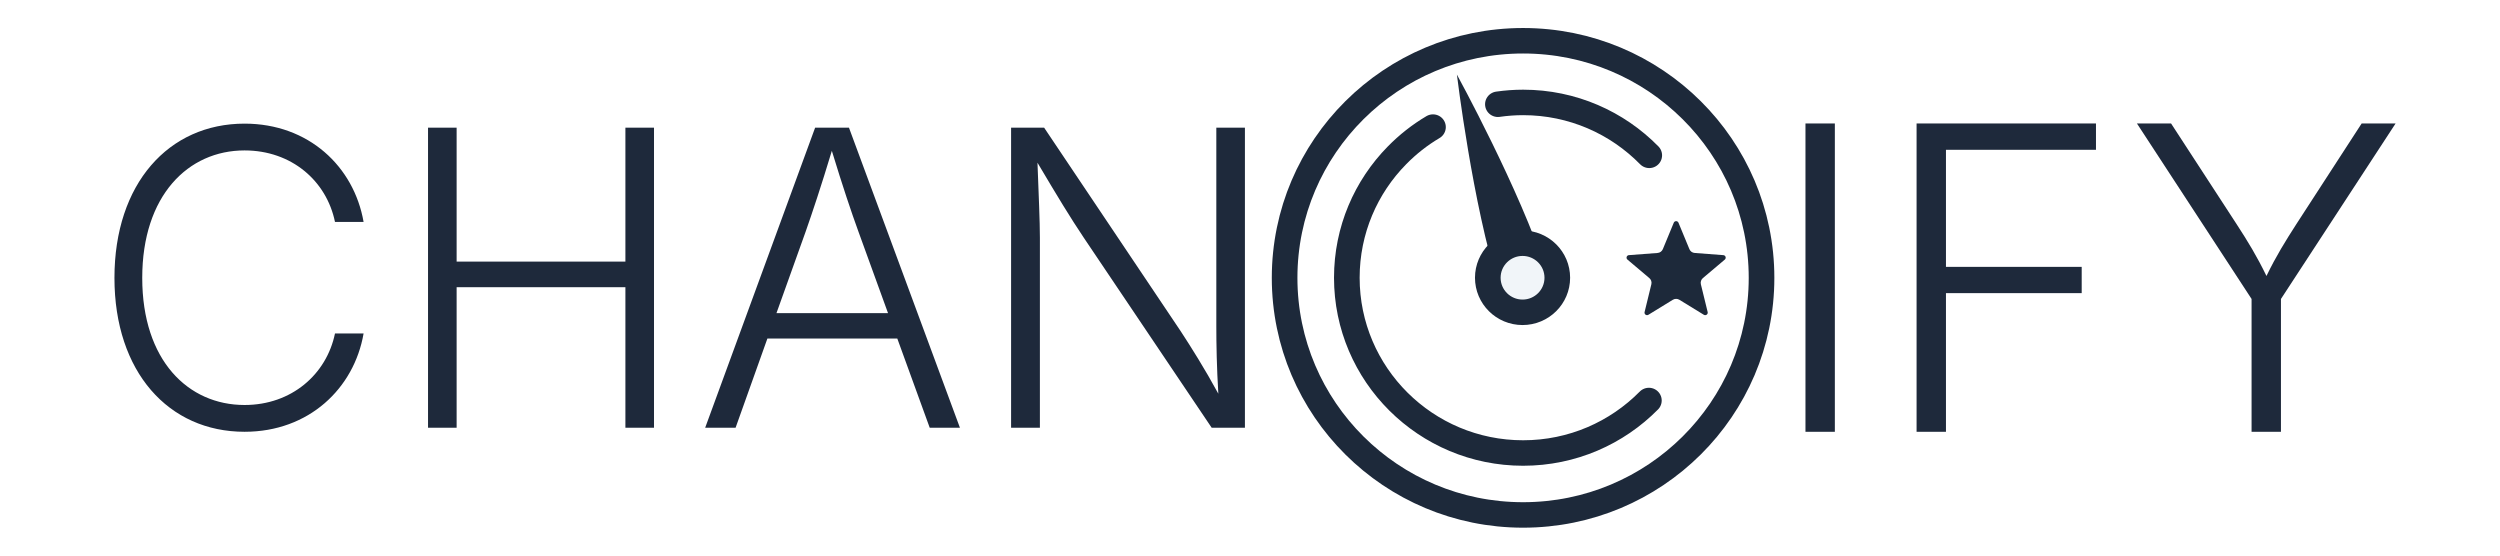
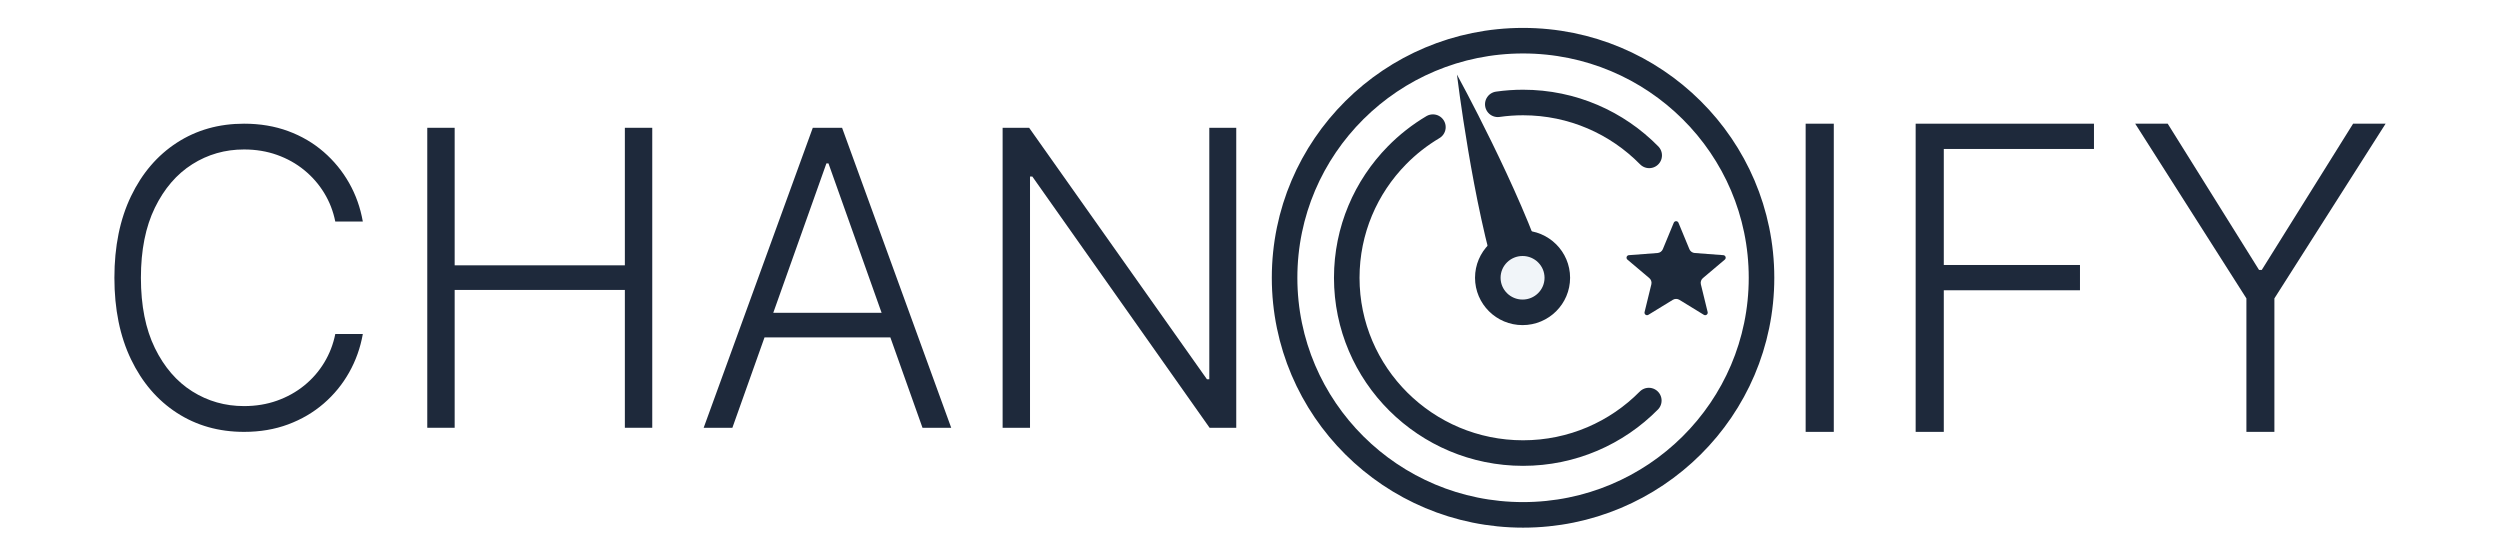
<svg xmlns="http://www.w3.org/2000/svg" width="100%" height="100%" viewBox="0 0 4500 1000" version="1.1" xml:space="preserve" style="fill-rule:evenodd;clip-rule:evenodd;stroke-linecap:round;stroke-linejoin:round;stroke-miterlimit:1.5;">
-   <g transform="matrix(1,0,0,1,-75930,-57776.4)">
-     <g id="Final-Logo" transform="matrix(2.16157,0,0,0.480348,75930,57147.1)">
-       <rect x="0" y="1309.96" width="2081.82" height="2081.82" style="fill:none;" />
-       <g transform="matrix(0.274091,0,0,1.33729,-15764.8,-57876.2)">
-         <g transform="matrix(1.08422,0,0,1,-4866.58,0)">
-           <g transform="matrix(1155.81,0,0,1155.81,61113.3,45457)">
-                     </g>
-           <text x="57784.2px" y="45457px" style="font-family:'Inter-Light', 'Inter';font-weight:300;font-size:1155.81px;fill:rgb(30,41,59);">CHAN</text>
-         </g>
-       </g>
-       <g transform="matrix(0.281586,0,0,1.37385,-14801.7,-59523)">
-         <g transform="matrix(1.08422,0,0,1,-4866.58,0)">
-           <g transform="matrix(1155.81,0,0,1155.81,59510.5,45457)">
-                     </g>
-           <text x="57784.2px" y="45457px" style="font-family:'Inter-Light', 'Inter';font-weight:300;font-size:1155.81px;fill:rgb(30,41,59);">IFY</text>
-         </g>
-       </g>
-       <g transform="matrix(0.946577,0,0,1.20104,982.885,-602.111)">
-         <g transform="matrix(0.546844,0,0,1.92829,-40778.1,-105757)">
-           <circle cx="75121.3" cy="56120.2" r="383.627" style="fill:none;stroke:rgb(29,41,58);stroke-width:41.23px;" />
-         </g>
-         <g transform="matrix(0.404279,0,0,1.42557,-30068.4,-77544.6)">
-           <path d="M75066.4,55740.5C75084.3,55737.9 75102.7,55736.5 75121.3,55736.5C75228.9,55736.5 75326.1,55780.9 75395.8,55852.3" style="fill:none;stroke:rgb(29,41,58);stroke-width:55.77px;" />
-         </g>
-         <g transform="matrix(0.404279,0,0,1.42557,-30068.4,-77544.6)">
-           <path d="M75395,56388.9C75325.4,56459.8 75228.5,56503.8 75121.3,56503.8C74909.6,56503.8 74737.7,56331.9 74737.7,56120.2C74737.7,56016 74779.3,55921.4 74846.9,55852.3C74870.1,55828.5 74896.4,55807.6 74925.2,55790.5" style="fill:none;stroke:rgb(29,41,58);stroke-width:55.77px;" />
-         </g>
-         <g transform="matrix(0.178504,0,0,0.629441,-4063.96,-6800.67)">
-           <path d="M25198.7,14437.6C25200.6,14433 25205.2,14429.9 25210.2,14429.9C25215.3,14429.9 25219.9,14433 25221.8,14437.6L25275.7,14568.7C25277.8,14573.9 25281.4,14578.5 25286,14581.9C25290.6,14585.2 25296.1,14587.2 25301.8,14587.6L25443,14598.4C25448.1,14598.8 25452.4,14602.2 25454,14607C25455.5,14611.8 25454,14617.1 25450.2,14620.4L25342.2,14712.1C25337.9,14715.8 25334.6,14720.6 25332.9,14726C25331.1,14731.5 25330.9,14737.3 25332.2,14742.8L25365.7,14880.5C25366.9,14885.4 25365,14890.6 25360.9,14893.5C25356.8,14896.5 25351.3,14896.7 25347,14894.1L25226.4,14819.7C25221.5,14816.7 25215.9,14815.1 25210.2,14815.1C25204.5,14815.1 25198.9,14816.7 25194.1,14819.7L25073.5,14894.1C25069.2,14896.7 25063.7,14896.5 25059.6,14893.5C25055.5,14890.6 25053.6,14885.4 25054.8,14880.5L25088.2,14742.8C25089.6,14737.3 25089.3,14731.5 25087.6,14726C25085.8,14720.6 25082.6,14715.8 25078.2,14712.1L24970.3,14620.4C24966.4,14617.1 24964.9,14611.8 24966.5,14607C24968,14602.2 24972.4,14598.8 24977.4,14598.4L25118.7,14587.6C25124.4,14587.2 25129.8,14585.2 25134.4,14581.9C25139,14578.5 25142.6,14573.9 25144.8,14568.7L25198.7,14437.6Z" style="fill:rgb(29,41,58);" />
-         </g>
-         <g transform="matrix(0.153617,-0.17178,0.118546,1.30737,-17987.6,-58223.8)">
-           <path d="M75570.4,55860.3C75570.4,55860.3 75434.5,56153.3 75434.5,56347.4C75434.5,56378.6 75495.4,56403.9 75570.4,56403.9C75645.4,56403.9 75706.3,56378.6 75706.3,56347.4C75706.3,56153.3 75570.4,55860.3 75570.4,55860.3Z" style="fill:rgb(29,41,58);" />
-         </g>
-         <g transform="matrix(0.0796999,0,0,0.281038,-5686.09,-13313.2)">
-           <circle cx="75121.3" cy="56120.2" r="383.627" style="fill:rgb(241,245,249);stroke:rgb(29,41,58);stroke-width:282.89px;" />
-         </g>
-       </g>
-     </g>
+   <rect id="Final-Logo" x="0" y="-0" width="4500" height="1000" style="fill:none;" />
+   <path d="M653.075,398.757L603.508,398.757C599.817,380.301 593.181,363.207 583.602,347.476C574.022,331.744 562.026,317.99 547.613,306.214C533.2,294.437 516.853,285.297 498.573,278.794C480.293,272.29 460.519,269.038 439.251,269.038C405.151,269.038 374.084,277.915 346.049,295.667C318.013,313.42 295.603,339.478 278.817,373.841C262.031,408.204 253.638,450.257 253.638,500C253.638,550.094 262.031,592.279 278.817,626.554C295.603,660.829 318.013,686.799 346.049,704.464C374.084,722.129 405.151,730.962 439.251,730.962C460.519,730.962 480.293,727.71 498.573,721.206C516.853,714.703 533.2,705.607 547.613,693.918C562.026,682.229 574.022,668.475 583.602,652.656C593.181,636.837 599.817,619.699 603.508,601.243L653.075,601.243C648.681,626.027 640.463,649.097 628.423,670.453C616.383,691.809 601.091,710.484 582.547,726.48C564.004,742.475 542.691,754.954 518.611,763.919C494.53,772.883 468.077,777.365 439.251,777.365C393.902,777.365 353.651,765.984 318.497,743.222C283.343,720.459 255.791,688.337 235.841,646.856C215.891,605.374 205.916,556.422 205.916,500C205.916,443.578 215.891,394.626 235.841,353.144C255.791,311.663 283.343,279.541 318.497,256.778C353.651,234.016 393.902,222.635 439.251,222.635C468.077,222.635 494.53,227.073 518.611,235.95C542.691,244.826 564.004,257.306 582.547,273.389C601.091,289.472 616.383,308.147 628.423,329.415C640.463,350.683 648.681,373.797 653.075,398.757Z" style="fill:rgb(30,41,59);fill-rule:nonzero;" />
+   <path d="M769.083,769.983L769.083,230.017L818.387,230.017L818.387,477.589L1124.75,477.589L1124.75,230.017L1174.06,230.017L1174.06,769.983L1124.75,769.983L1124.75,521.883L818.387,521.883L818.387,769.983L769.083,769.983Z" style="fill:rgb(30,41,59);fill-rule:nonzero;" />
+   <path d="M1318.28,769.983L1266.6,769.983L1463.02,230.017L1515.75,230.017L1712.18,769.983L1660.5,769.983L1491.23,294.086L1487.54,294.086L1318.28,769.983ZM1355.45,563.014L1623.33,563.014L1623.33,607.308L1355.45,607.308L1355.45,563.014Z" style="fill:rgb(30,41,59);fill-rule:nonzero;" />
+   <path d="M2225.25,230.017L2225.25,769.983L2177.26,769.983L1858.24,317.814L1854.02,317.814L1854.02,769.983L1804.72,769.983L1804.72,230.017L1852.44,230.017L2172.52,682.713L2176.74,682.713L2176.74,230.017L2225.25,230.017Z" style="fill:rgb(30,41,59);fill-rule:nonzero;" />
+   <rect x="3250.17" y="222.635" width="50.652" height="554.73" style="fill:rgb(30,41,59);fill-rule:nonzero;" />
+   <path d="M3448.18,777.365L3448.18,222.635L3769.15,222.635L3769.15,268.14L3498.83,268.14L3498.83,476.977L3743.96,476.977L3743.96,522.482L3498.83,522.482L3498.83,777.365L3448.18,777.365Z" style="fill:rgb(30,41,59);fill-rule:nonzero;" />
+   <path d="M3843.37,222.635L3901.87,222.635L4066.29,485.915L4071.16,485.915L4235.58,222.635L4294.08,222.635L4093.91,537.108L4093.91,777.365L4043.53,777.365L4043.53,537.108L3843.37,222.635Z" style="fill:rgb(30,41,59);fill-rule:nonzero;" />
+   <g>
+     <ellipse cx="2741.49" cy="500" rx="429.237" ry="426.771" style="fill:none;stroke:rgb(29,41,58);stroke-width:46px;" />
+     <path d="M2696.01,187.713C2710.87,185.59 2726.05,184.491 2741.49,184.491C2830.45,184.491 2910.91,220.963 2968.55,279.676" style="fill:none;stroke:rgb(29,41,58);stroke-width:46px;" />
+     <path d="M2967.87,721.019C2910.27,779.324 2830.1,815.509 2741.49,815.509C2566.35,815.509 2424.16,674.134 2424.16,500C2424.16,414.312 2458.59,336.557 2514.44,279.676C2533.67,260.084 2555.45,242.968 2579.23,228.858" style="fill:none;stroke:rgb(29,41,58);stroke-width:46px;" />
+     <path d="M3012.77,400.937C3013.48,399.233 3015.15,398.121 3017,398.121C3018.85,398.121 3020.52,399.233 3021.23,400.937L3040.9,448.518C3041.69,450.432 3043,452.089 3044.69,453.304C3046.37,454.52 3048.36,455.247 3050.43,455.404L3102.03,459.304C3103.88,459.444 3105.45,460.679 3106.03,462.431C3106.6,464.183 3106.05,466.106 3104.64,467.299L3065.2,500.606C3063.62,501.945 3062.44,503.696 3061.8,505.663C3061.15,507.63 3061.07,509.736 3061.56,511.746L3073.78,561.738C3074.21,563.528 3073.52,565.404 3072.02,566.487C3070.52,567.57 3068.51,567.646 3066.94,566.679L3022.89,539.683C3021.12,538.597 3019.08,538.022 3017,538.022C3014.92,538.022 3012.88,538.597 3011.11,539.683L2967.06,566.679C2965.49,567.646 2963.48,567.57 2961.98,566.487C2960.48,565.404 2959.79,563.528 2960.22,561.738L2972.44,511.746C2972.93,509.736 2972.85,507.63 2972.2,505.663C2971.56,503.696 2970.38,501.945 2968.8,500.606L2929.36,467.299C2927.95,466.106 2927.4,464.183 2927.97,462.431C2928.55,460.679 2930.13,459.444 2931.97,459.304L2983.57,455.404C2985.64,455.247 2987.63,454.52 2989.32,453.304C2991,452.089 2992.31,450.432 2993.1,448.518L3012.77,400.937Z" style="fill:rgb(29,41,58);" />
+     <path d="M2622.51,134.226C2622.51,134.226 2650.87,368.703 2697.93,515.063C2705.5,538.595 2730.79,551.666 2754.36,544.233C2777.94,536.8 2790.93,511.659 2783.37,488.126C2736.3,341.767 2622.51,134.226 2622.51,134.226Z" style="fill:rgb(29,41,58);" />
+     <ellipse cx="2740.61" cy="500" rx="62.559" ry="62.2" style="fill:rgb(241,245,249);stroke:rgb(29,41,58);stroke-width:46px;" />
  </g>
</svg>
